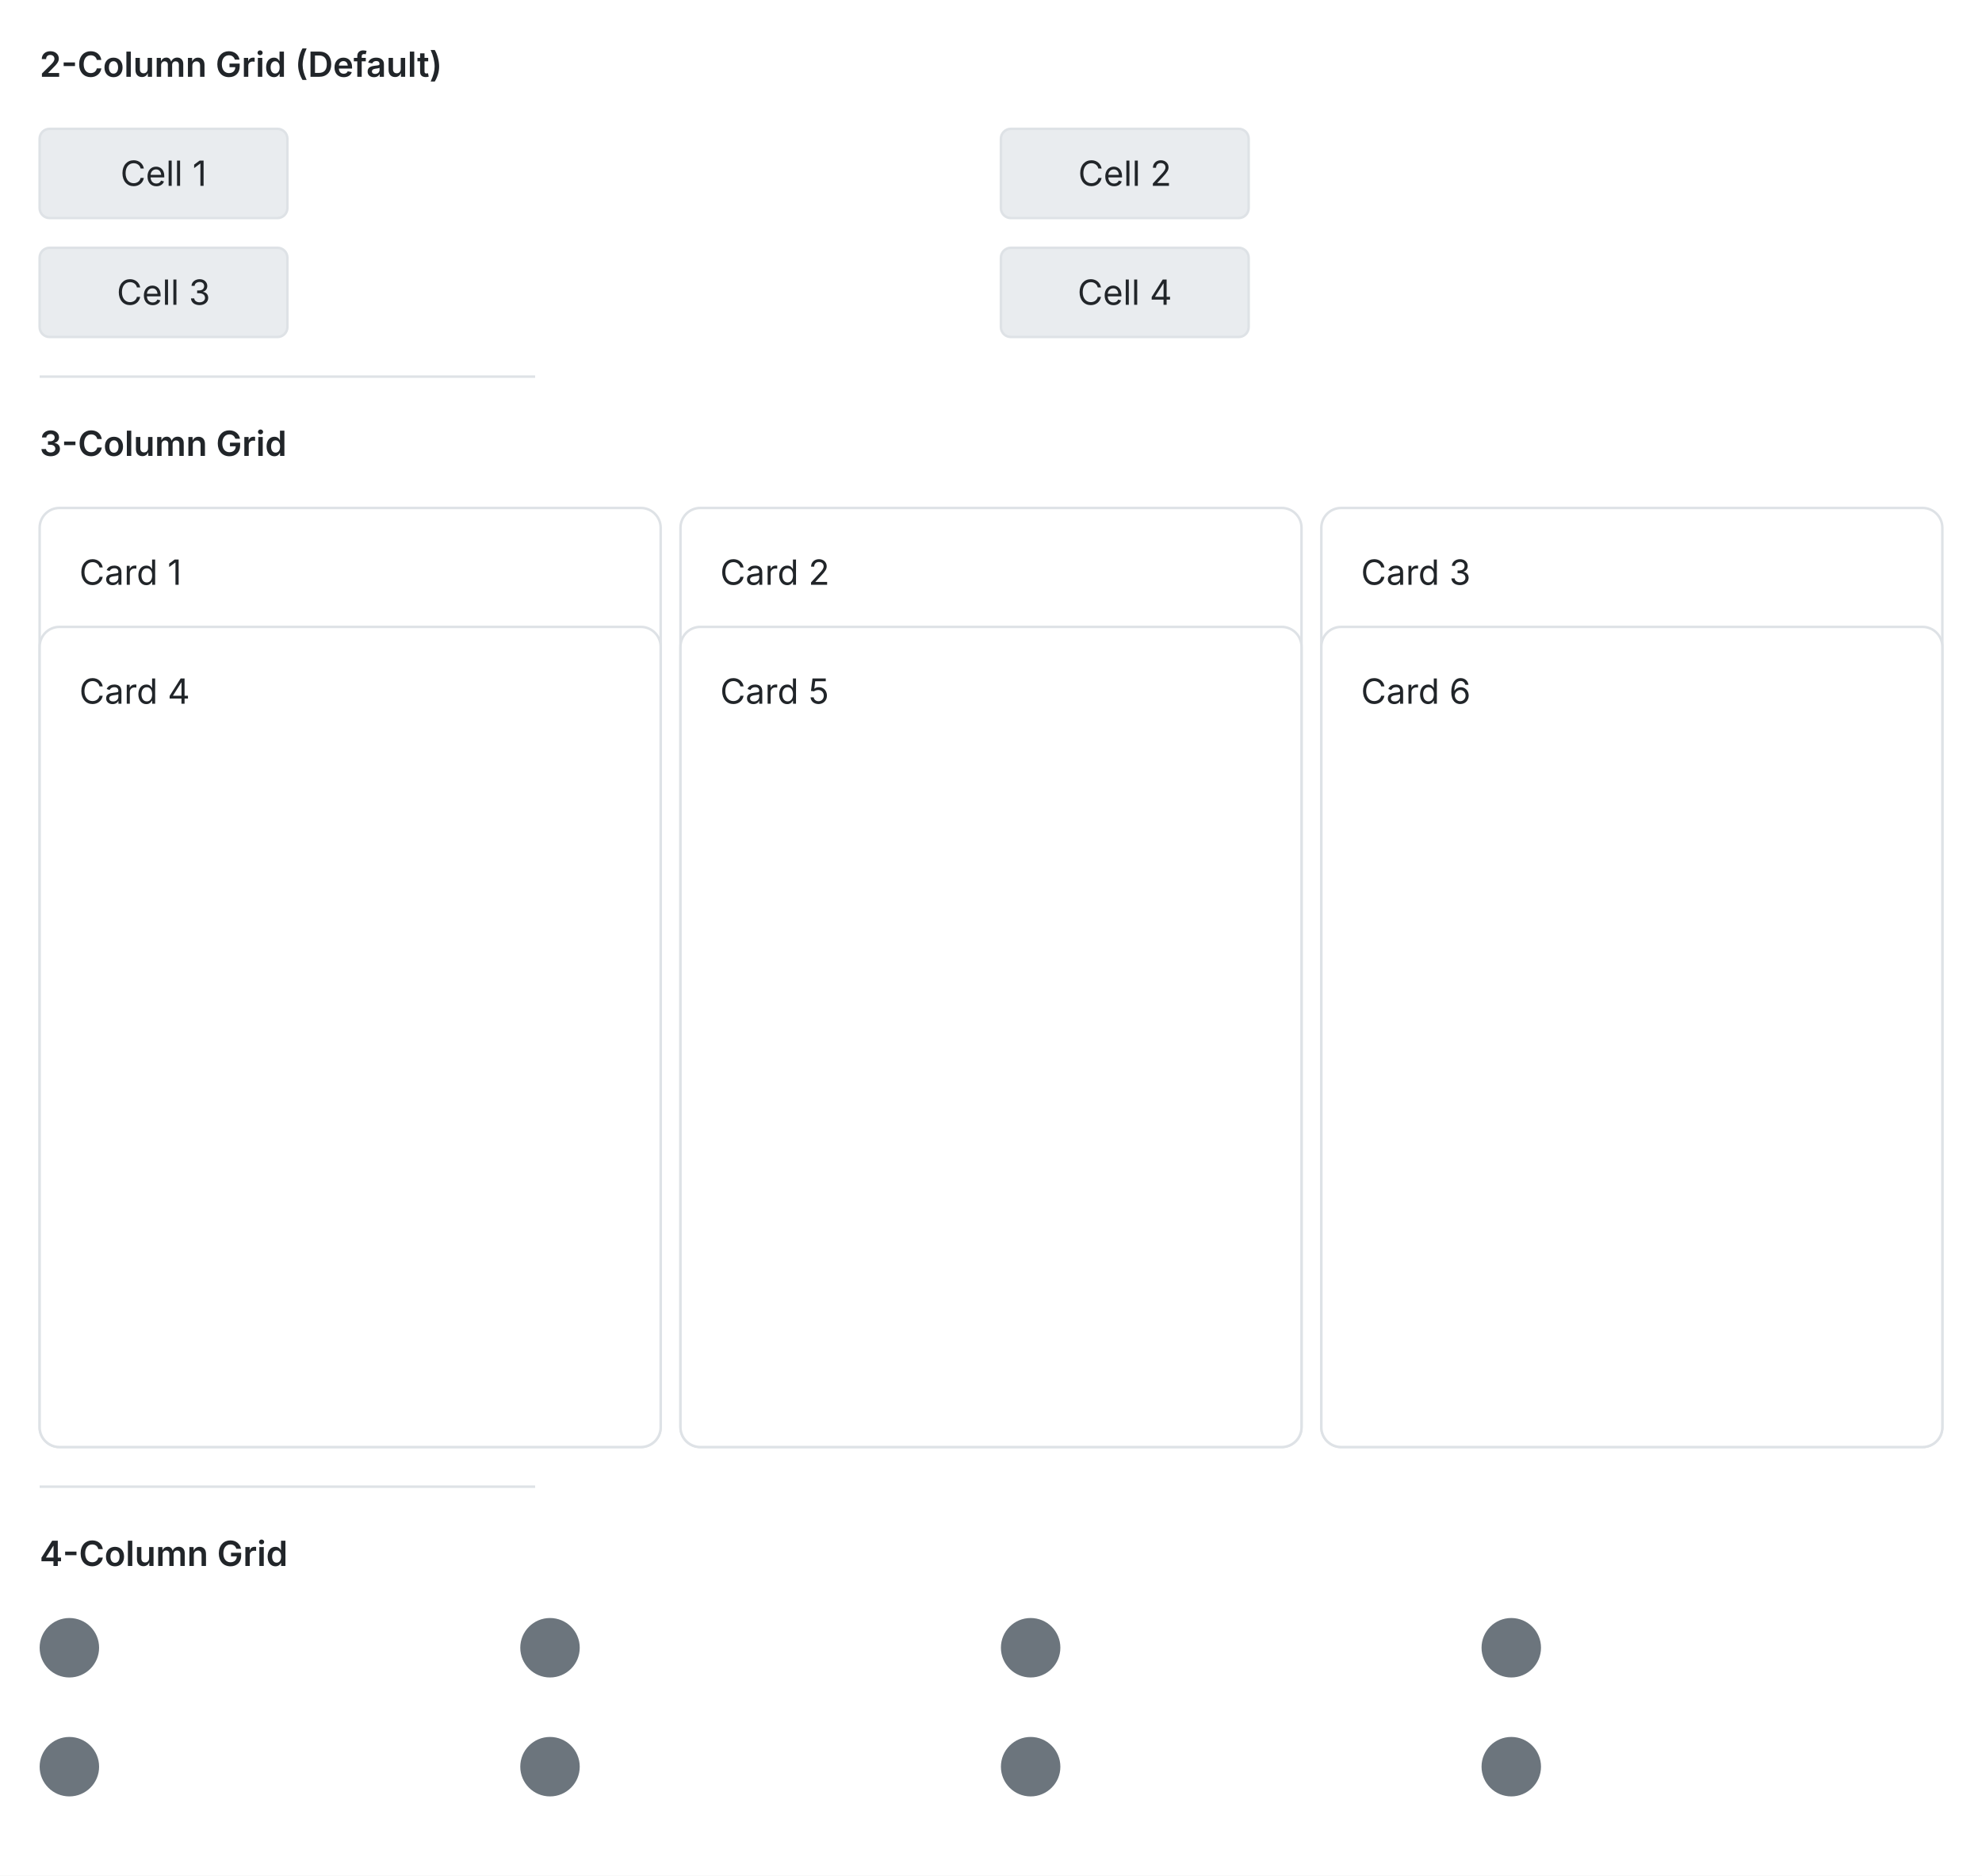
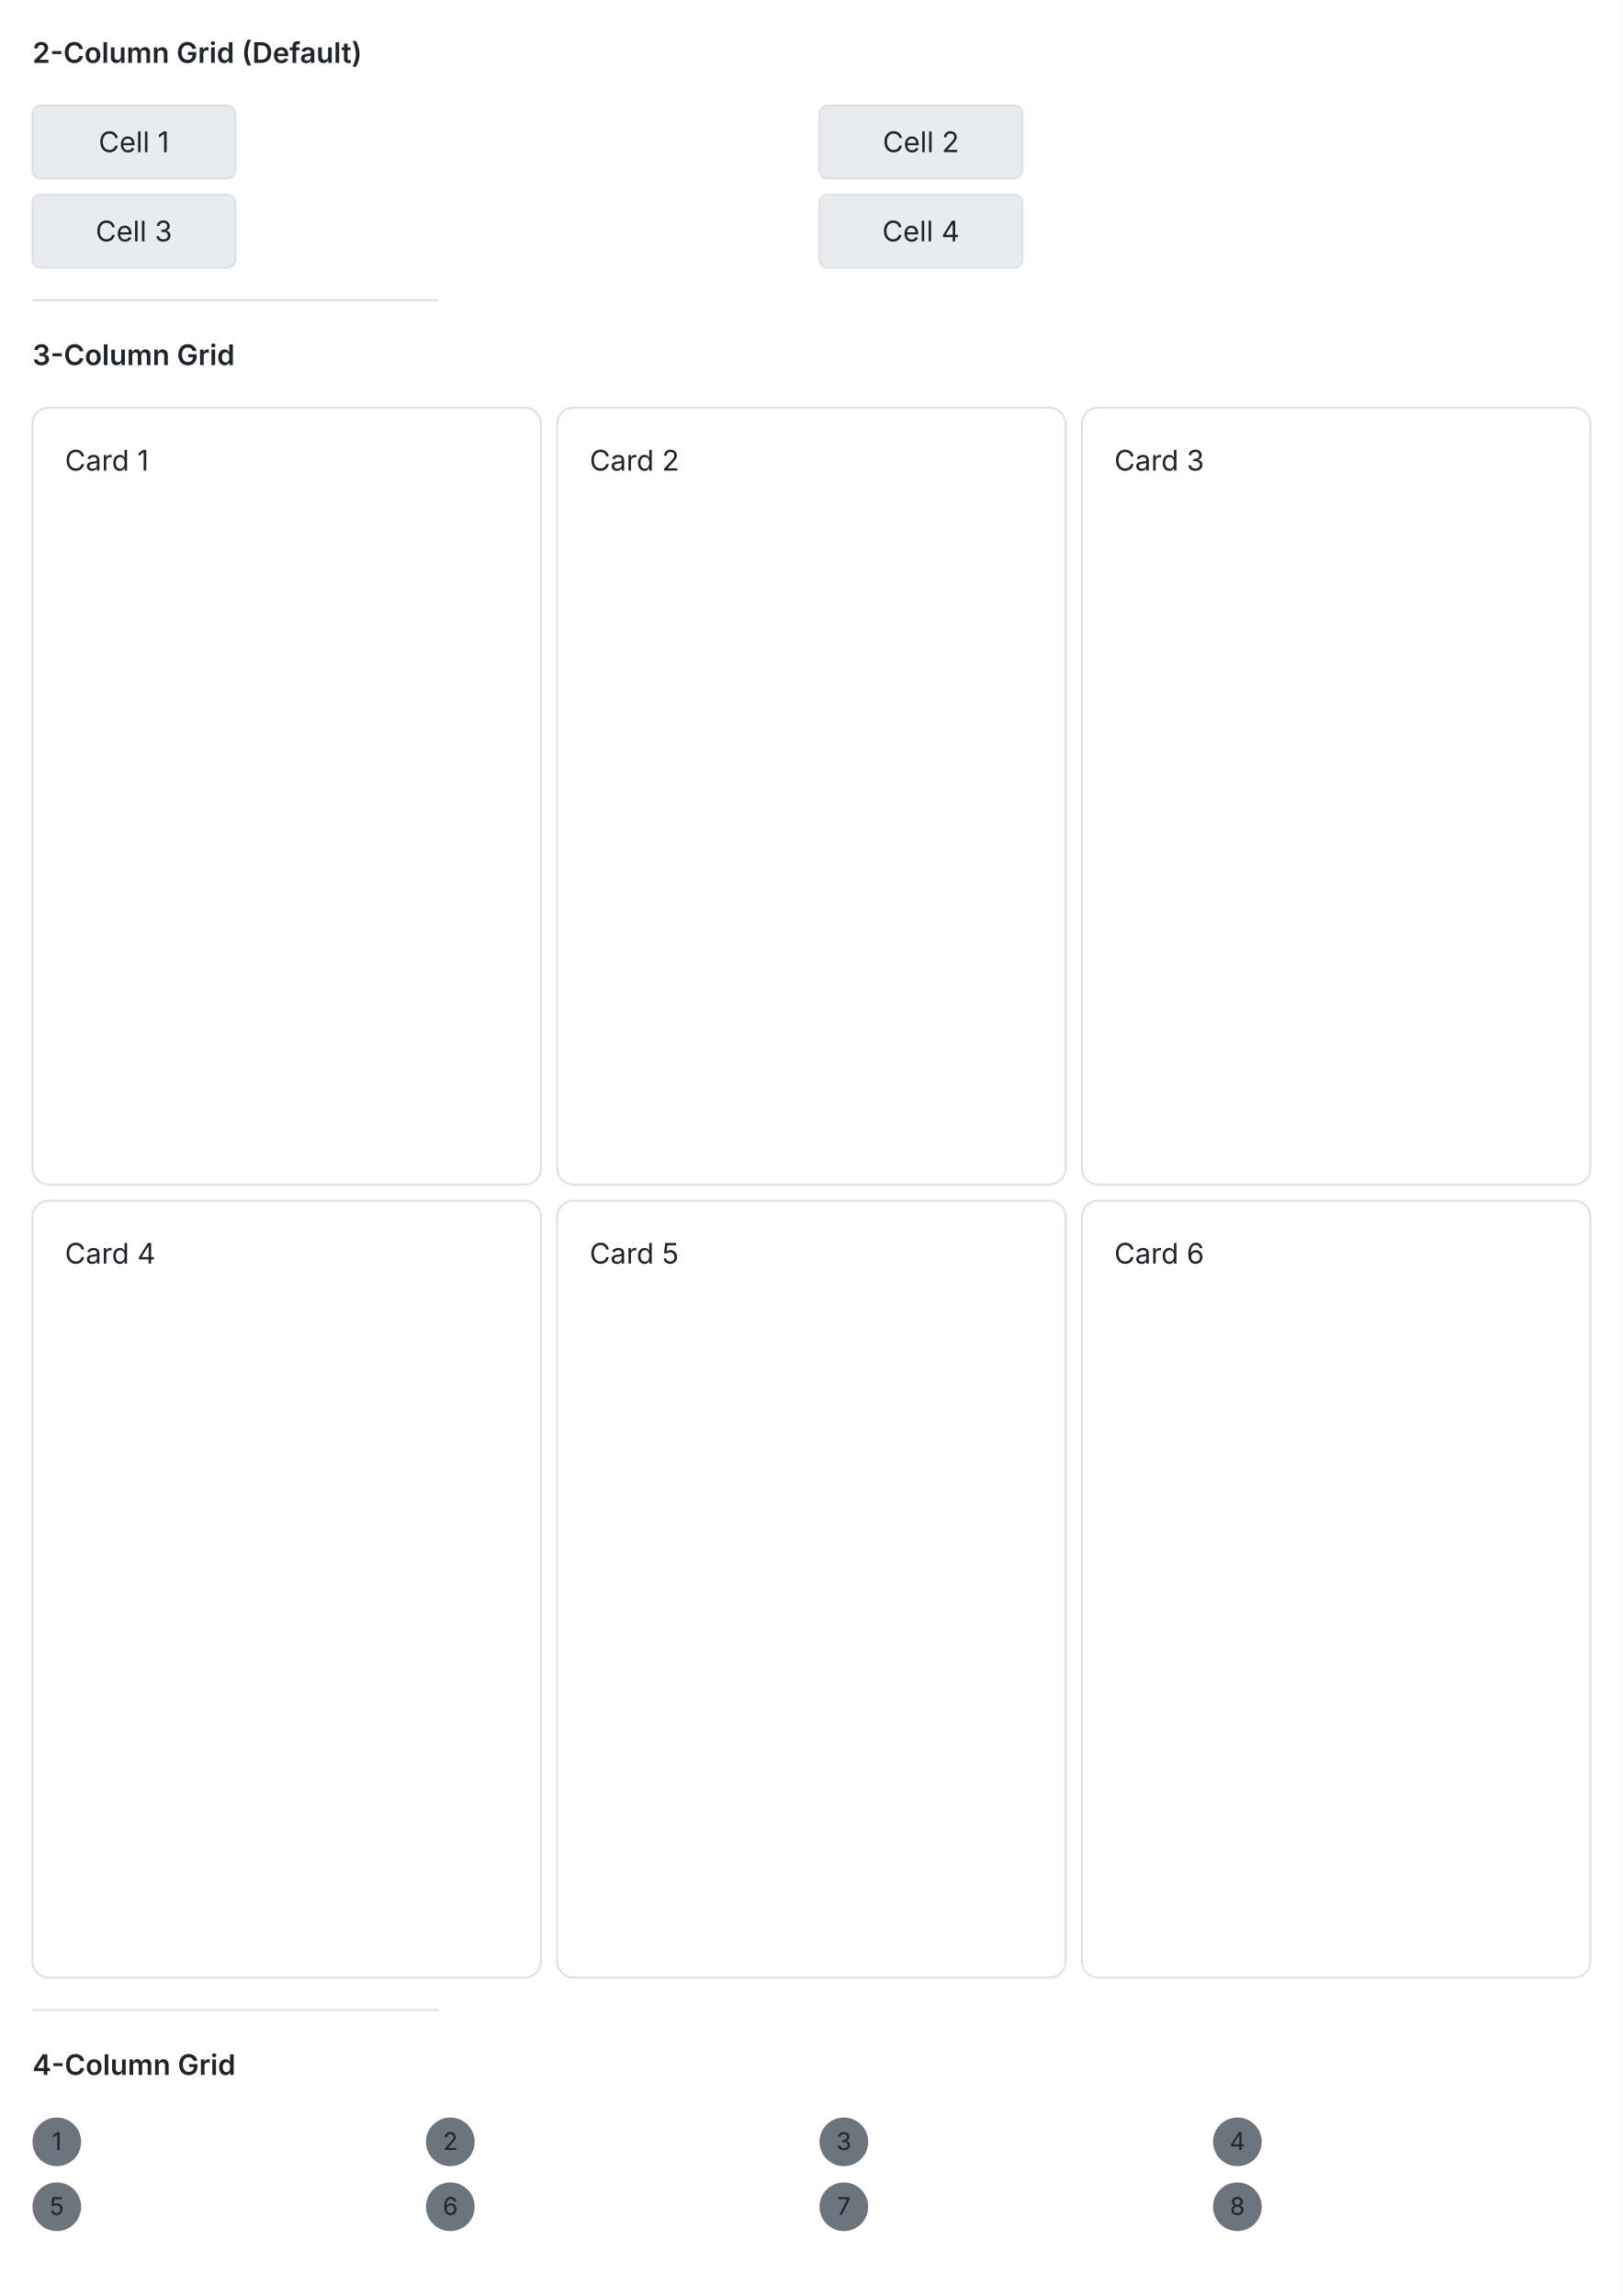
- <svg xmlns="http://www.w3.org/2000/svg" width="800" height="757" viewBox="0 0 800 757" role="img">
+ <svg xmlns="http://www.w3.org/2000/svg" width="800" height="1132" viewBox="0 0 800 1132" role="img">
  <style>
    .wire-text { font-family: system-ui, -apple-system, sans-serif; font-size: 14px; fill: #212529; }
    .wire-text-secondary { fill: #6c757d; }
    .wire-text-disabled { fill: #adb5bd; }
    .wire-text-bold { font-weight: 600; }
    .wire-text-small { font-size: 12px; }
    .wire-text-large { font-size: 18px; }
  </style>
  <rect width="100%" height="100%" fill="#ffffff" />
-   <text x="16" y="31" class="wire-text wire-text-bold">2-Column Grid (Default)</text>
-   <g opacity="1">
-     <rect x="16" y="52" width="100" height="36" rx="4" fill="#e9ecef" stroke="#dee2e6" stroke-width="1" />
-     <text x="66" y="75" text-anchor="middle" class="wire-text" fill="#212529">Cell 1</text>
+   <g role="group" aria-label="**2-Column Grid (Default)**">
+     <text x="16" y="31" class="wire-text wire-text-bold">2-Column Grid (Default)</text>
  </g>
-   <g opacity="1">
-     <rect x="404" y="52" width="100" height="36" rx="4" fill="#e9ecef" stroke="#dee2e6" stroke-width="1" />
-     <text x="454" y="75" text-anchor="middle" class="wire-text" fill="#212529">Cell 2</text>
+   <g role="button" aria-label="Cell 1">
+     <g opacity="1">
+       <rect x="16" y="52" width="100" height="36" rx="4" fill="#e9ecef" stroke="#dee2e6" stroke-width="1" />
+       <text x="66" y="75" text-anchor="middle" class="wire-text" fill="#212529">Cell 1</text>
+     </g>
  </g>
-   <g opacity="1">
-     <rect x="16" y="100" width="100" height="36" rx="4" fill="#e9ecef" stroke="#dee2e6" stroke-width="1" />
-     <text x="66" y="123" text-anchor="middle" class="wire-text" fill="#212529">Cell 3</text>
+   <g role="button" aria-label="Cell 2">
+     <g opacity="1">
+       <rect x="404" y="52" width="100" height="36" rx="4" fill="#e9ecef" stroke="#dee2e6" stroke-width="1" />
+       <text x="454" y="75" text-anchor="middle" class="wire-text" fill="#212529">Cell 2</text>
+     </g>
  </g>
-   <g opacity="1">
-     <rect x="404" y="100" width="100" height="36" rx="4" fill="#e9ecef" stroke="#dee2e6" stroke-width="1" />
-     <text x="454" y="123" text-anchor="middle" class="wire-text" fill="#212529">Cell 4</text>
+   <g role="button" aria-label="Cell 3">
+     <g opacity="1">
+       <rect x="16" y="96" width="100" height="36" rx="4" fill="#e9ecef" stroke="#dee2e6" stroke-width="1" />
+       <text x="66" y="119" text-anchor="middle" class="wire-text" fill="#212529">Cell 3</text>
+     </g>
  </g>
-   <line x1="16" y1="152" x2="216" y2="152" stroke="#dee2e6" stroke-width="1" />
-   <text x="16" y="184" class="wire-text wire-text-bold">3-Column Grid</text>
-   <rect x="16" y="205" width="250.667" height="379" rx="8" fill="#ffffff" stroke="#dee2e6" stroke-width="1" filter="url(#shadow)" />
-   <text x="32" y="236" class="wire-text">Card 1</text>
-   <rect x="274.667" y="205" width="250.667" height="379" rx="8" fill="#ffffff" stroke="#dee2e6" stroke-width="1" filter="url(#shadow)" />
-   <text x="290.667" y="236" class="wire-text">Card 2</text>
-   <rect x="533.333" y="205" width="250.667" height="379" rx="8" fill="#ffffff" stroke="#dee2e6" stroke-width="1" filter="url(#shadow)" />
-   <text x="549.333" y="236" class="wire-text">Card 3</text>
-   <rect x="16" y="253" width="250.667" height="331" rx="8" fill="#ffffff" stroke="#dee2e6" stroke-width="1" filter="url(#shadow)" />
-   <text x="32" y="284" class="wire-text">Card 4</text>
-   <rect x="274.667" y="253" width="250.667" height="331" rx="8" fill="#ffffff" stroke="#dee2e6" stroke-width="1" filter="url(#shadow)" />
-   <text x="290.667" y="284" class="wire-text">Card 5</text>
-   <rect x="533.333" y="253" width="250.667" height="331" rx="8" fill="#ffffff" stroke="#dee2e6" stroke-width="1" filter="url(#shadow)" />
-   <text x="549.333" y="284" class="wire-text">Card 6</text>
-   <line x1="16" y1="600" x2="216" y2="600" stroke="#dee2e6" stroke-width="1" />
-   <text x="16" y="632" class="wire-text wire-text-bold">4-Column Grid</text>
-   <g>
-     <rect x="16" y="653" width="24" height="24" rx="12" fill="#6c757d" />
-     <text x="28" y="669" text-anchor="middle" class="wire-text wire-text-small" fill="#ffffff" />
+   <g role="button" aria-label="Cell 4">
+     <g opacity="1">
+       <rect x="404" y="96" width="100" height="36" rx="4" fill="#e9ecef" stroke="#dee2e6" stroke-width="1" />
+       <text x="454" y="119" text-anchor="middle" class="wire-text" fill="#212529">Cell 4</text>
+     </g>
  </g>
-   <g>
-     <rect x="210" y="653" width="24" height="24" rx="12" fill="#6c757d" />
-     <text x="222" y="669" text-anchor="middle" class="wire-text wire-text-small" fill="#ffffff" />
+   <g role="group">
+     <line x1="16" y1="148" x2="216" y2="148" stroke="#dee2e6" stroke-width="1" />
  </g>
-   <g>
-     <rect x="404" y="653" width="24" height="24" rx="12" fill="#6c757d" />
-     <text x="416" y="669" text-anchor="middle" class="wire-text wire-text-small" fill="#ffffff" />
+   <g role="group" aria-label="**3-Column Grid**">
+     <text x="16" y="180" class="wire-text wire-text-bold">3-Column Grid</text>
  </g>
-   <g>
-     <rect x="598" y="653" width="24" height="24" rx="12" fill="#6c757d" />
-     <text x="610" y="669" text-anchor="middle" class="wire-text wire-text-small" fill="#ffffff" />
+   <rect x="16" y="201" width="250.67" height="383" rx="8" fill="#ffffff" stroke="#dee2e6" stroke-width="1" filter="url(#shadow)" />
+   <g role="group" aria-label="Card 1">
+     <text x="32" y="232" class="wire-text">Card 1</text>
  </g>
-   <g>
-     <rect x="16" y="701" width="24" height="24" rx="12" fill="#6c757d" />
-     <text x="28" y="717" text-anchor="middle" class="wire-text wire-text-small" fill="#ffffff" />
+   <rect x="274.67" y="201" width="250.67" height="383" rx="8" fill="#ffffff" stroke="#dee2e6" stroke-width="1" filter="url(#shadow)" />
+   <g role="group" aria-label="Card 2">
+     <text x="290.67" y="232" class="wire-text">Card 2</text>
  </g>
-   <g>
-     <rect x="210" y="701" width="24" height="24" rx="12" fill="#6c757d" />
-     <text x="222" y="717" text-anchor="middle" class="wire-text wire-text-small" fill="#ffffff" />
+   <rect x="533.33" y="201" width="250.67" height="383" rx="8" fill="#ffffff" stroke="#dee2e6" stroke-width="1" filter="url(#shadow)" />
+   <g role="group" aria-label="Card 3">
+     <text x="549.33" y="232" class="wire-text">Card 3</text>
  </g>
-   <g>
-     <rect x="404" y="701" width="24" height="24" rx="12" fill="#6c757d" />
-     <text x="416" y="717" text-anchor="middle" class="wire-text wire-text-small" fill="#ffffff" />
+   <rect x="16" y="592" width="250.67" height="383" rx="8" fill="#ffffff" stroke="#dee2e6" stroke-width="1" filter="url(#shadow)" />
+   <g role="group" aria-label="Card 4">
+     <text x="32" y="623" class="wire-text">Card 4</text>
  </g>
-   <g>
-     <rect x="598" y="701" width="24" height="24" rx="12" fill="#6c757d" />
-     <text x="610" y="717" text-anchor="middle" class="wire-text wire-text-small" fill="#ffffff" />
+   <rect x="274.67" y="592" width="250.67" height="383" rx="8" fill="#ffffff" stroke="#dee2e6" stroke-width="1" filter="url(#shadow)" />
+   <g role="group" aria-label="Card 5">
+     <text x="290.67" y="623" class="wire-text">Card 5</text>
+   </g>
+   <rect x="533.33" y="592" width="250.67" height="383" rx="8" fill="#ffffff" stroke="#dee2e6" stroke-width="1" filter="url(#shadow)" />
+   <g role="group" aria-label="Card 6">
+     <text x="549.33" y="623" class="wire-text">Card 6</text>
+   </g>
+   <g role="group">
+     <line x1="16" y1="991" x2="216" y2="991" stroke="#dee2e6" stroke-width="1" />
+   </g>
+   <g role="group" aria-label="**4-Column Grid**">
+     <text x="16" y="1023" class="wire-text wire-text-bold">4-Column Grid</text>
+   </g>
+   <g role="group" aria-label="1">
+     <g>
+       <rect x="16" y="1044" width="24" height="24" rx="12" fill="#6c757d" />
+       <text x="28" y="1060" text-anchor="middle" class="wire-text wire-text-small" fill="#ffffff">1</text>
+     </g>
+   </g>
+   <g role="group" aria-label="2">
+     <g>
+       <rect x="210" y="1044" width="24" height="24" rx="12" fill="#6c757d" />
+       <text x="222" y="1060" text-anchor="middle" class="wire-text wire-text-small" fill="#ffffff">2</text>
+     </g>
+   </g>
+   <g role="group" aria-label="3">
+     <g>
+       <rect x="404" y="1044" width="24" height="24" rx="12" fill="#6c757d" />
+       <text x="416" y="1060" text-anchor="middle" class="wire-text wire-text-small" fill="#ffffff">3</text>
+     </g>
+   </g>
+   <g role="group" aria-label="4">
+     <g>
+       <rect x="598" y="1044" width="24" height="24" rx="12" fill="#6c757d" />
+       <text x="610" y="1060" text-anchor="middle" class="wire-text wire-text-small" fill="#ffffff">4</text>
+     </g>
+   </g>
+   <g role="group" aria-label="5">
+     <g>
+       <rect x="16" y="1076" width="24" height="24" rx="12" fill="#6c757d" />
+       <text x="28" y="1092" text-anchor="middle" class="wire-text wire-text-small" fill="#ffffff">5</text>
+     </g>
+   </g>
+   <g role="group" aria-label="6">
+     <g>
+       <rect x="210" y="1076" width="24" height="24" rx="12" fill="#6c757d" />
+       <text x="222" y="1092" text-anchor="middle" class="wire-text wire-text-small" fill="#ffffff">6</text>
+     </g>
+   </g>
+   <g role="group" aria-label="7">
+     <g>
+       <rect x="404" y="1076" width="24" height="24" rx="12" fill="#6c757d" />
+       <text x="416" y="1092" text-anchor="middle" class="wire-text wire-text-small" fill="#ffffff">7</text>
+     </g>
+   </g>
+   <g role="group" aria-label="8">
+     <g>
+       <rect x="598" y="1076" width="24" height="24" rx="12" fill="#6c757d" />
+       <text x="610" y="1092" text-anchor="middle" class="wire-text wire-text-small" fill="#ffffff">8</text>
+     </g>
  </g>
</svg>
